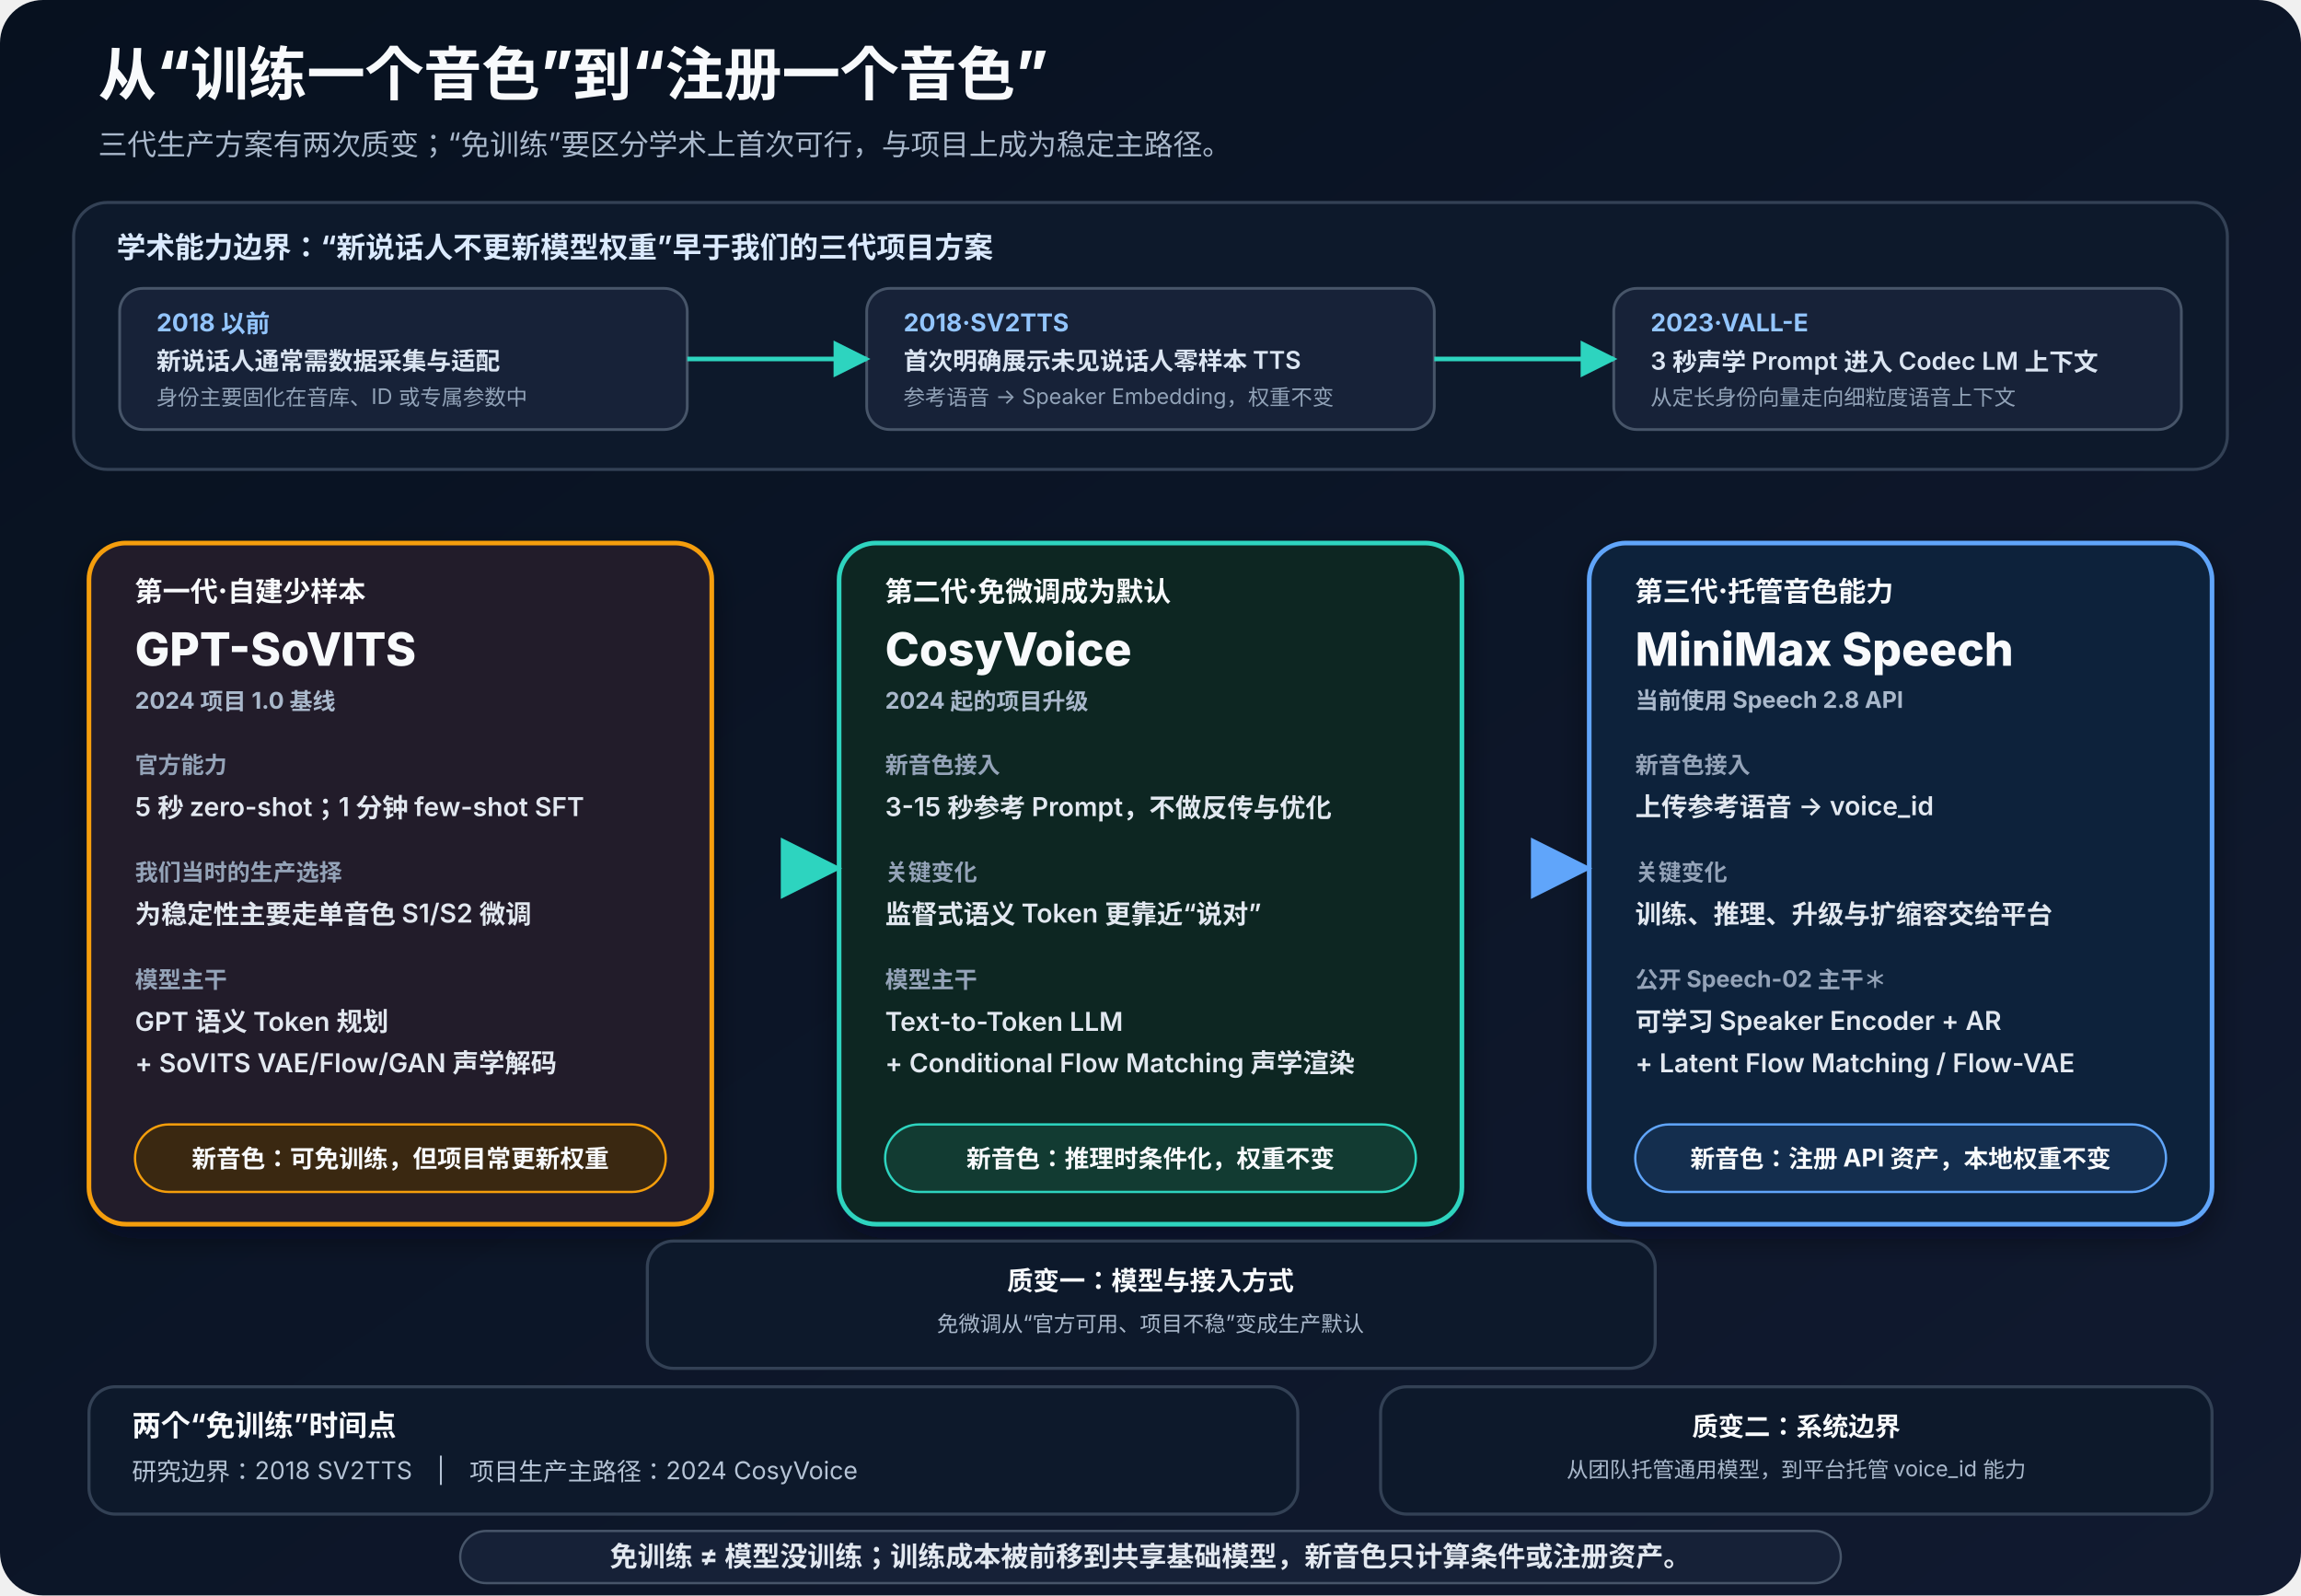
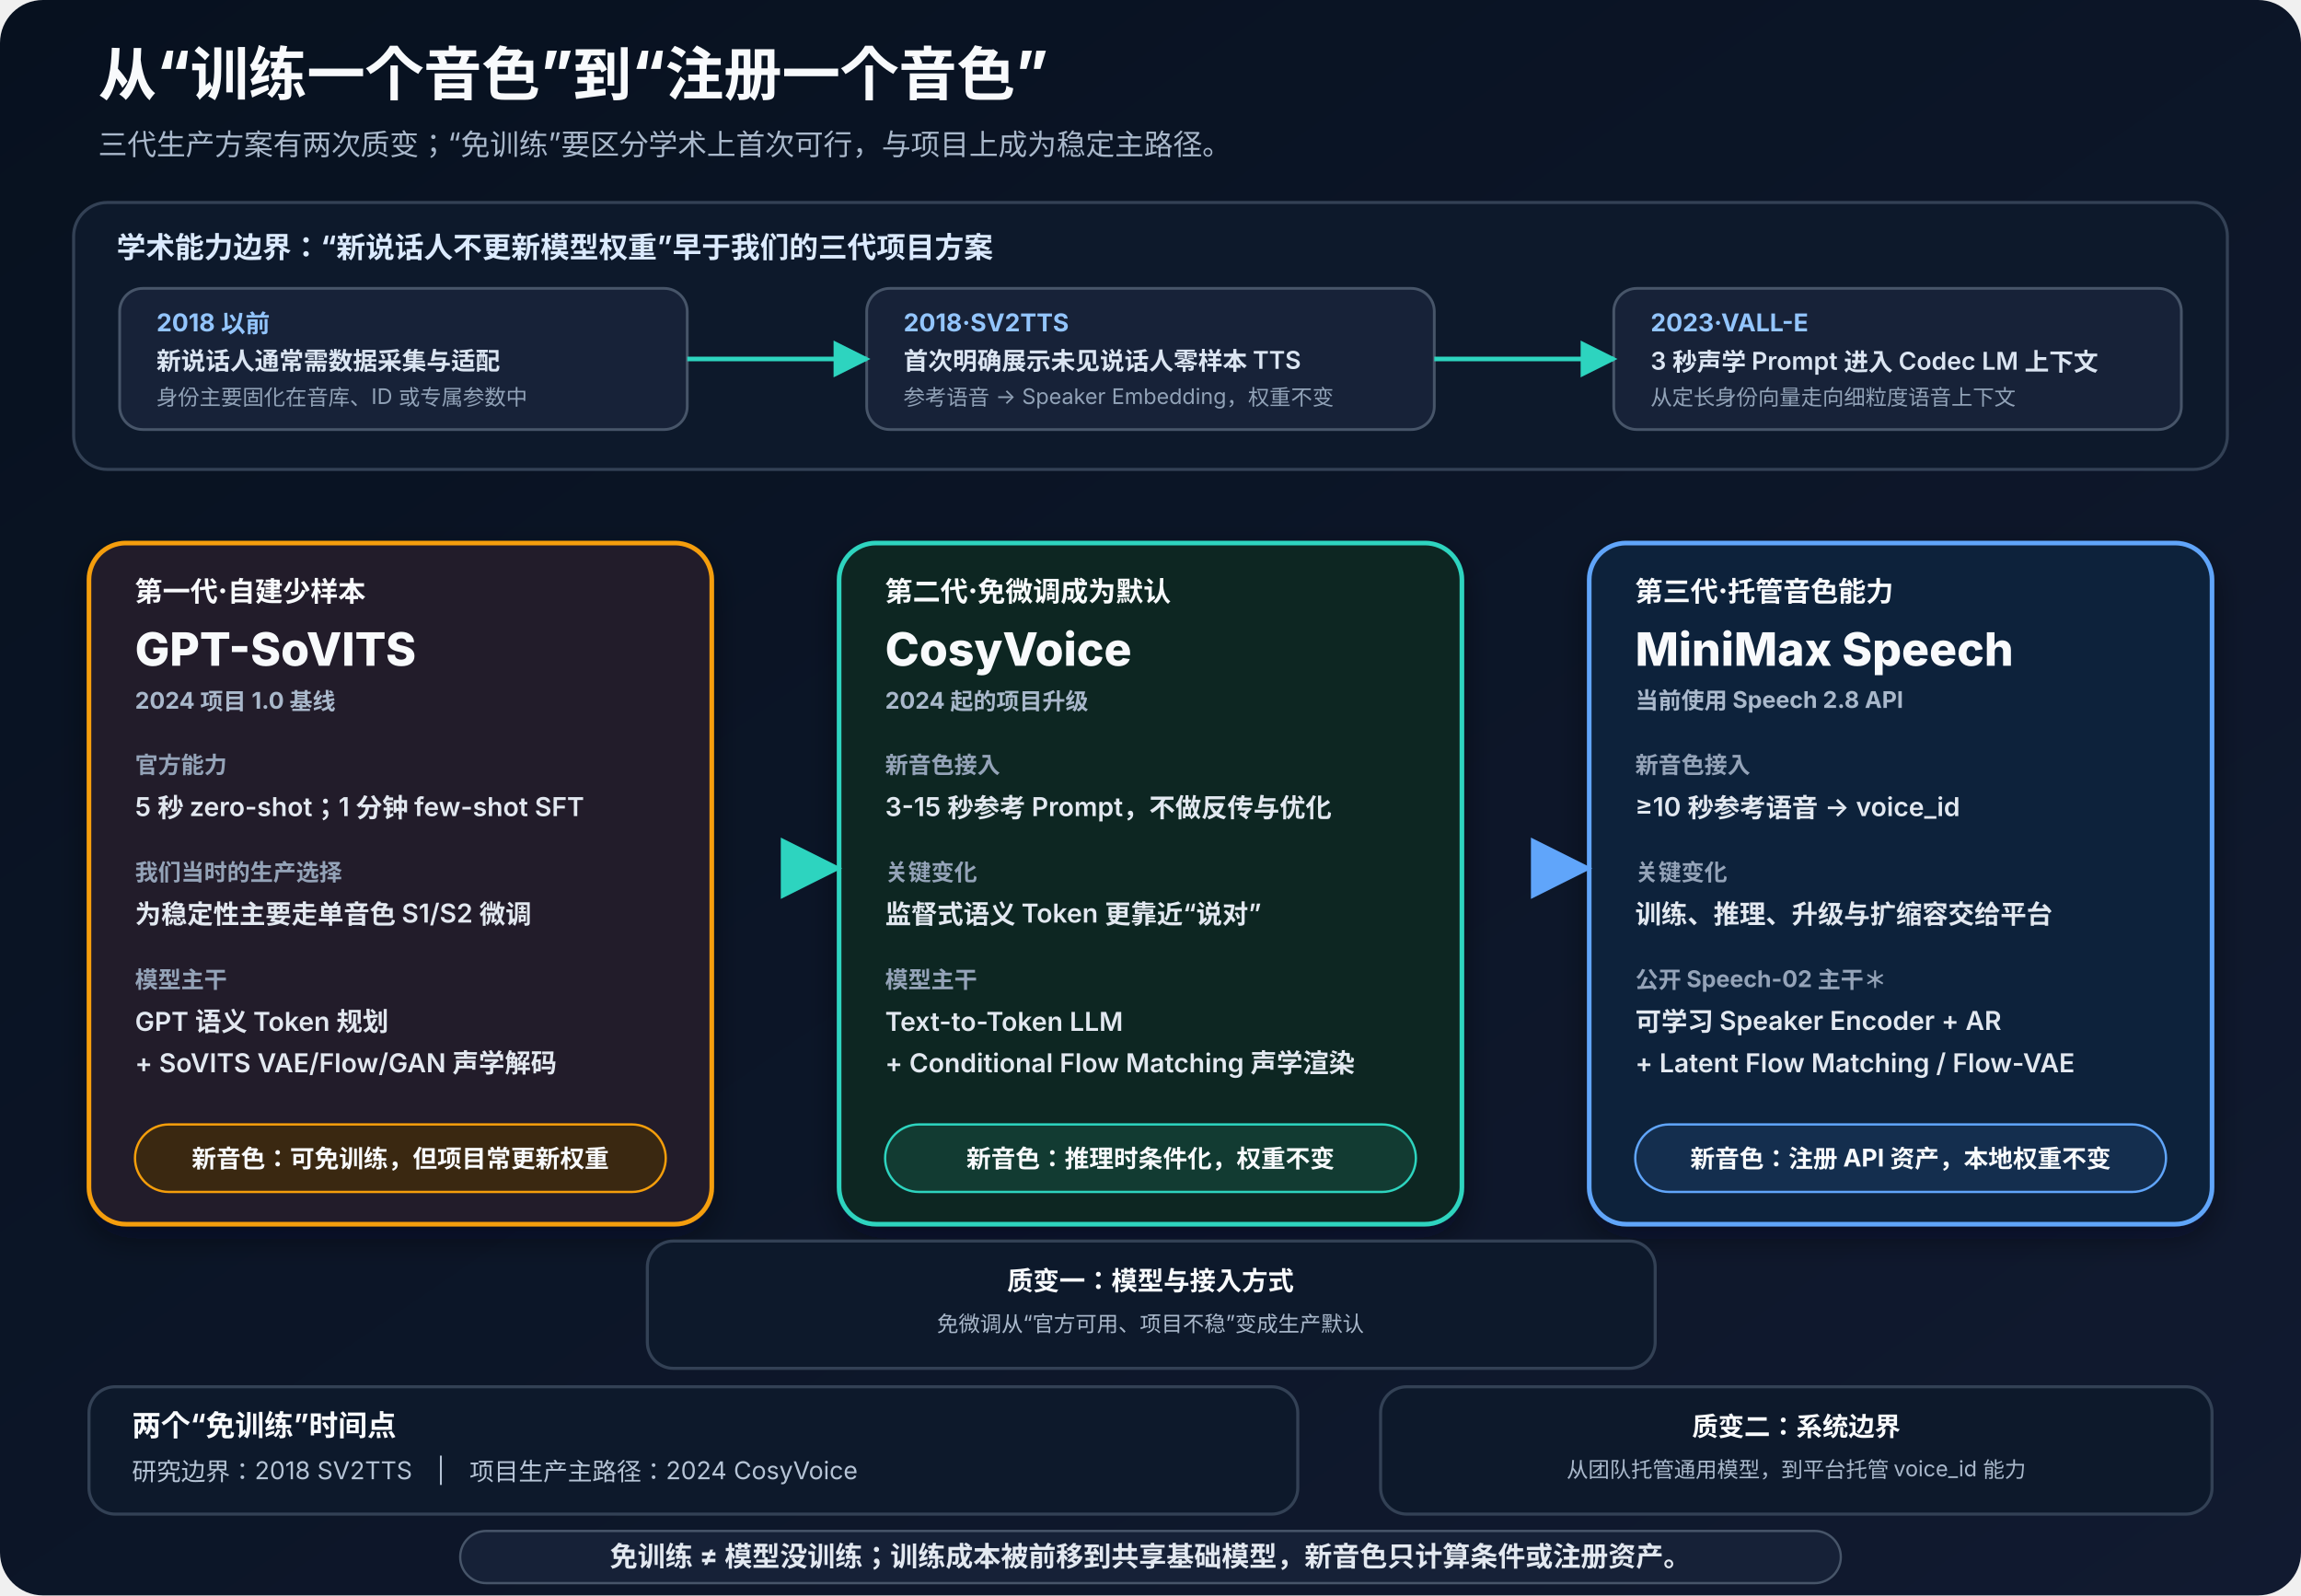
<svg xmlns="http://www.w3.org/2000/svg" width="1500" height="1040" viewBox="0 0 1500 1040" role="img" aria-labelledby="title desc">
  <defs>
    <linearGradient id="bg" x1="0" y1="0" x2="1" y2="1">
      <stop offset="0" stop-color="#07111f" />
      <stop offset="1" stop-color="#111a30" />
    </linearGradient>
    <linearGradient id="arrow1" x1="0" y1="0" x2="1" y2="0">
      <stop offset="0" stop-color="#f59e0b" />
      <stop offset="1" stop-color="#2dd4bf" />
    </linearGradient>
    <linearGradient id="arrow2" x1="0" y1="0" x2="1" y2="0">
      <stop offset="0" stop-color="#2dd4bf" />
      <stop offset="1" stop-color="#60a5fa" />
    </linearGradient>
    <filter id="shadow" x="-20%" y="-20%" width="140%" height="150%">
      <feDropShadow dx="0" dy="8" stdDeviation="10" flood-color="#020617" flood-opacity="0.42" />
    </filter>
    <marker id="arrow-teal" viewBox="0 0 10 10" refX="9" refY="5" markerWidth="8" markerHeight="8" orient="auto">
      <path d="M0 0 L10 5 L0 10 z" fill="#2dd4bf" />
    </marker>
    <marker id="arrow-blue" viewBox="0 0 10 10" refX="9" refY="5" markerWidth="8" markerHeight="8" orient="auto">
      <path d="M0 0 L10 5 L0 10 z" fill="#60a5fa" />
    </marker>
    <style>
      text{font-family:Inter,"PingFang SC","Microsoft YaHei",Arial,sans-serif}
      .bg{fill:url(#bg)}
      .title{fill:#f8fafc;font-size:38px;font-weight:760}
      .subtitle{fill:#a9b8cb;font-size:19px}
      .research{fill:#0d192b;stroke:#334155;stroke-width:2}
      .research-title{fill:#dbeafe;font-size:19px;font-weight:700}
      .research-node{fill:#172238;stroke:#475569;stroke-width:1.8}
      .research-year{fill:#93c5fd;font-size:16px;font-weight:700}
      .research-body{fill:#dbe5f2;font-size:16px;font-weight:620}
      .research-note{fill:#91a2b7;font-size:14px}
      .card1{fill:#241d2b;stroke:#f59e0b;stroke-width:3}
      .card2{fill:#102723;stroke:#2dd4bf;stroke-width:3}
      .card3{fill:#10233a;stroke:#60a5fa;stroke-width:3}
      .gen{fill:#f8fafc;font-size:18px;font-weight:760}
      .model{fill:#f8fafc;font-size:30px;font-weight:780}
      .date{fill:#a9b8cb;font-size:15px;font-weight:650}
      .label{fill:#94a3b8;font-size:15px;font-weight:650}
      .value{fill:#e2e8f0;font-size:17px;font-weight:640}
      .small{fill:#9dafc4;font-size:14px}
      .badge1{fill:#3a2811;stroke:#f59e0b;stroke-width:1.5}
      .badge2{fill:#123b32;stroke:#2dd4bf;stroke-width:1.5}
      .badge3{fill:#142e4e;stroke:#60a5fa;stroke-width:1.5}
      .badge-text{fill:#f8fafc;font-size:16px;font-weight:750}
      .shift{fill:#f8fafc;font-size:17px;font-weight:760}
      .shift-note{fill:#a9b8cb;font-size:14px}
      .boundary{fill:#0d192b;stroke:#334155;stroke-width:2}
      .boundary-title{fill:#f8fafc;font-size:19px;font-weight:730}
      .boundary-body{fill:#b6c4d6;font-size:16px}
      .footer-box{fill:#162137;stroke:#475569;stroke-width:1.5}
      .footer{fill:#e2e8f0;font-size:18px;font-weight:730}
      @media (prefers-color-scheme: light){
        .bg{fill:#f8fafc}
        .title,.model,.gen,.shift,.boundary-title{fill:#0f172a}
        .subtitle,.date,.label,.small,.shift-note{fill:#64748b}
        .research{fill:#eef3f9;stroke:#cbd5e1}
        .research-title{fill:#1e3a5f}
        .research-node{fill:#ffffff;stroke:#cbd5e1}
        .research-year{fill:#1d4ed8}
        .research-body,.value,.boundary-body,.footer{fill:#334155}
        .research-note{fill:#64748b}
        .card1{fill:#fff8e8;stroke:#d97706}
        .card2{fill:#ecfdf5;stroke:#0f9f8f}
        .card3{fill:#eff6ff;stroke:#2563eb}
        .badge1{fill:#fff1c7;stroke:#d97706}
        .badge2{fill:#d9f7ef;stroke:#0f9f8f}
        .badge3{fill:#dbeafe;stroke:#2563eb}
        .badge-text{fill:#0f172a}
        .boundary{fill:#ffffff;stroke:#cbd5e1}
        .footer-box{fill:#eaf0f7;stroke:#cbd5e1}
      }
    </style>
  </defs>
  <rect class="bg" width="1500" height="1040" rx="28" />
  <text class="title" x="64" y="62">从“训练一个音色”到“注册一个音色”</text>
  <text class="subtitle" x="64" y="101">三代生产方案有两次质变；“免训练”要区分学术上首次可行，与项目上成为稳定主路径。</text>
  <rect class="research" x="48" y="132" width="1404" height="174" rx="22" />
  <text class="research-title" x="76" y="168">学术能力边界：“新说话人不更新模型权重”早于我们的三代项目方案</text>
  <rect class="research-node" x="78" y="188" width="370" height="92" rx="15" />
  <text class="research-year" x="102" y="216">2018 以前</text>
  <text class="research-body" x="102" y="241">新说话人通常需数据采集与适配</text>
  <text class="research-note" x="102" y="264">身份主要固化在音库、ID 或专属参数中</text>
  <rect class="research-node" x="565" y="188" width="370" height="92" rx="15" />
  <text class="research-year" x="589" y="216">2018·SV2TTS</text>
  <text class="research-body" x="589" y="241">首次明确展示未见说话人零样本 TTS</text>
  <text class="research-note" x="589" y="264">参考语音 → Speaker Embedding，权重不变</text>
  <rect class="research-node" x="1052" y="188" width="370" height="92" rx="15" />
  <text class="research-year" x="1076" y="216">2023·VALL-E</text>
  <text class="research-body" x="1076" y="241">3 秒声学 Prompt 进入 Codec LM 上下文</text>
  <text class="research-note" x="1076" y="264">从定长身份向量走向细粒度语音上下文</text>
  <path d="M448 234 H565" stroke="#2dd4bf" stroke-width="3" marker-end="url(#arrow-teal)" />
  <path d="M935 234 H1052" stroke="#2dd4bf" stroke-width="3" marker-end="url(#arrow-teal)" />
  <g filter="url(#shadow)">
    <rect class="card1" x="58" y="354" width="406" height="444" rx="24" />
    <rect class="card2" x="547" y="354" width="406" height="444" rx="24" />
    <rect class="card3" x="1036" y="354" width="406" height="444" rx="24" />
  </g>
  <text class="gen" x="88" y="392">第一代·自建少样本</text>
  <text class="model" x="88" y="434">GPT-SoVITS</text>
  <text class="date" x="88" y="462">2024 项目 1.0 基线</text>
  <text class="label" x="88" y="504">官方能力</text>
  <text class="value" x="88" y="532">5 秒 zero-shot；1 分钟 few-shot SFT</text>
  <text class="label" x="88" y="574">我们当时的生产选择</text>
  <text class="value" x="88" y="602">为稳定性主要走单音色 S1/S2 微调</text>
  <text class="label" x="88" y="644">模型主干</text>
  <text class="value" x="88" y="672">GPT 语义 Token 规划</text>
  <text class="value" x="88" y="699">+ SoVITS VAE/Flow/GAN 声学解码</text>
  <rect class="badge1" x="88" y="733" width="346" height="44" rx="22" />
  <text class="badge-text" x="261" y="761" text-anchor="middle">新音色：可免训练，但项目常更新权重</text>
  <text class="gen" x="577" y="392">第二代·免微调成为默认</text>
  <text class="model" x="577" y="434">CosyVoice</text>
  <text class="date" x="577" y="462">2024 起的项目升级</text>
  <text class="label" x="577" y="504">新音色接入</text>
  <text class="value" x="577" y="532">3-15 秒参考 Prompt，不做反传与优化</text>
  <text class="label" x="577" y="574">关键变化</text>
  <text class="value" x="577" y="602">监督式语义 Token 更靠近“说对”</text>
  <text class="label" x="577" y="644">模型主干</text>
  <text class="value" x="577" y="672">Text-to-Token LLM</text>
  <text class="value" x="577" y="699">+ Conditional Flow Matching 声学渲染</text>
  <rect class="badge2" x="577" y="733" width="346" height="44" rx="22" />
  <text class="badge-text" x="750" y="761" text-anchor="middle">新音色：推理时条件化，权重不变</text>
  <text class="gen" x="1066" y="392">第三代·托管音色能力</text>
  <text class="model" x="1066" y="434">MiniMax Speech</text>
  <text class="date" x="1066" y="462">当前使用 Speech 2.8 API</text>
  <text class="label" x="1066" y="504">新音色接入</text>
-   <text class="value" x="1066" y="532">上传参考语音 → voice_id</text>
+   <text class="value" x="1066" y="532">≥10 秒参考语音 → voice_id</text>
  <text class="label" x="1066" y="574">关键变化</text>
  <text class="value" x="1066" y="602">训练、推理、升级与扩缩容交给平台</text>
  <text class="label" x="1066" y="644">公开 Speech-02 主干＊</text>
  <text class="value" x="1066" y="672">可学习 Speaker Encoder + AR</text>
  <text class="value" x="1066" y="699">+ Latent Flow Matching / Flow-VAE</text>
  <rect class="badge3" x="1066" y="733" width="346" height="44" rx="22" />
  <text class="badge-text" x="1239" y="761" text-anchor="middle">新音色：注册 API 资产，本地权重不变</text>
  <path d="M466 566 H545" stroke="url(#arrow1)" stroke-width="5" marker-end="url(#arrow-teal)" />
  <rect class="boundary" x="422" y="809" width="657" height="83" rx="17" />
  <text class="shift" x="750" y="841" text-anchor="middle">质变一：模型与接入方式</text>
  <text class="shift-note" x="750" y="868" text-anchor="middle">免微调从“官方可用、项目不稳”变成生产默认</text>
  <path d="M955 566 H1034" stroke="url(#arrow2)" stroke-width="5" marker-end="url(#arrow-blue)" />
  <rect class="boundary" x="900" y="904" width="542" height="83" rx="17" />
  <text class="shift" x="1171" y="936" text-anchor="middle">质变二：系统边界</text>
  <text class="shift-note" x="1171" y="963" text-anchor="middle">从团队托管通用模型，到平台托管 voice_id 能力</text>
  <rect class="boundary" x="58" y="904" width="788" height="83" rx="17" />
  <text class="boundary-title" x="86" y="936">两个“免训练”时间点</text>
  <text class="boundary-body" x="86" y="965">研究边界：2018 SV2TTS　|　项目生产主路径：2024 CosyVoice</text>
  <rect class="footer-box" x="300" y="998" width="900" height="34" rx="17" />
  <text class="footer" x="750" y="1021" text-anchor="middle">免训练 ≠ 模型没训练；训练成本被前移到共享基础模型，新音色只计算条件或注册资产。</text>
</svg>
